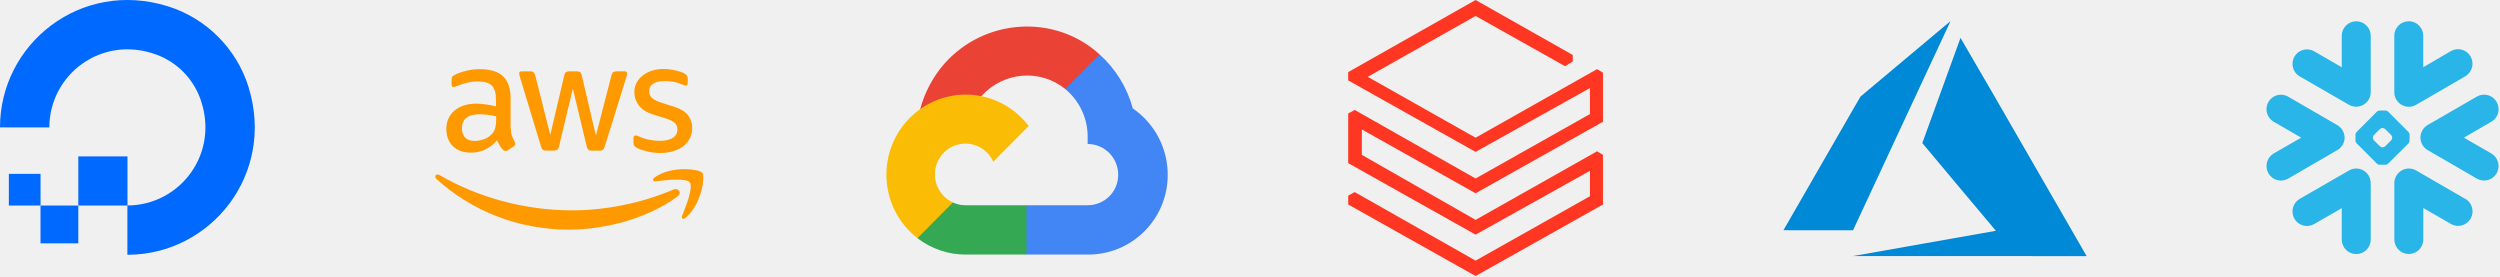
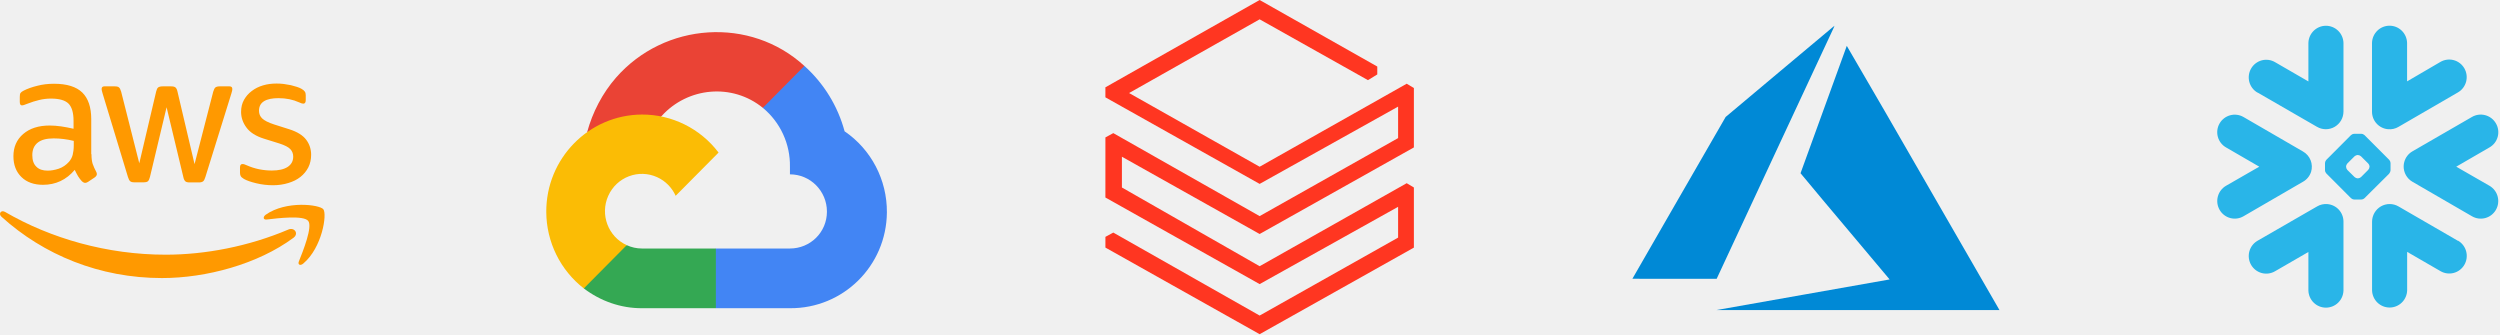
- <svg xmlns="http://www.w3.org/2000/svg" width="471" height="52" viewBox="0 0 471 52" fill="none">
-   <path fill-rule="evenodd" clip-rule="evenodd" d="M469.369 22.935L464.192 25.935L469.369 28.91C469.678 29.09 469.95 29.33 470.167 29.616C470.385 29.901 470.544 30.227 470.636 30.574C470.729 30.922 470.752 31.284 470.705 31.641C470.659 31.997 470.542 32.341 470.363 32.653C470.185 32.964 469.946 33.237 469.663 33.456C469.379 33.675 469.055 33.835 468.71 33.928C468.364 34.021 468.004 34.044 467.65 33.997C467.295 33.95 466.953 33.833 466.644 33.653L457.369 28.278C456.944 28.031 456.593 27.672 456.354 27.241C456.114 26.81 455.995 26.322 456.008 25.828C456.015 25.614 456.048 25.401 456.106 25.195C456.295 24.504 456.747 23.915 457.363 23.554L466.638 18.198C466.948 18.017 467.292 17.9 467.648 17.853C468.004 17.806 468.366 17.83 468.712 17.924C469.059 18.017 469.384 18.179 469.669 18.399C469.954 18.619 470.192 18.894 470.371 19.207C470.551 19.517 470.668 19.86 470.715 20.217C470.762 20.573 470.738 20.935 470.645 21.282C470.551 21.628 470.391 21.953 470.172 22.237C469.952 22.521 469.68 22.758 469.369 22.935ZM464.469 37.479L455.197 32.114C454.782 31.874 454.313 31.748 453.834 31.748C453.356 31.747 452.886 31.873 452.471 32.112C452.056 32.351 451.71 32.696 451.469 33.111C451.227 33.526 451.097 33.997 451.093 34.478V45.197C451.117 45.909 451.415 46.584 451.924 47.08C452.433 47.575 453.114 47.852 453.822 47.852C454.531 47.852 455.211 47.575 455.72 47.08C456.23 46.584 456.528 45.909 456.552 45.197V39.19L461.741 42.19C462.05 42.37 462.392 42.487 462.747 42.535C463.101 42.582 463.462 42.559 463.807 42.466C464.153 42.373 464.477 42.213 464.761 41.994C465.045 41.775 465.283 41.502 465.462 41.191C465.641 40.88 465.758 40.536 465.805 40.179C465.852 39.822 465.828 39.46 465.736 39.112C465.644 38.765 465.485 38.439 465.267 38.153C465.05 37.867 464.778 37.628 464.469 37.447V37.479ZM453.783 26.994L449.917 30.836C449.785 30.96 449.613 31.033 449.433 31.042H448.298C448.119 31.031 447.948 30.958 447.814 30.836L443.971 26.982C443.85 26.85 443.779 26.68 443.77 26.501V25.363C443.78 25.183 443.851 25.013 443.971 24.879L447.814 21.025C447.948 20.904 448.119 20.832 448.298 20.823H449.433C449.613 20.831 449.784 20.903 449.917 21.025L453.77 24.879C453.889 25.013 453.959 25.184 453.968 25.363V26.501C453.96 26.68 453.89 26.849 453.77 26.982L453.783 26.994ZM450.703 25.926C450.688 25.741 450.612 25.568 450.486 25.433L449.37 24.323C449.237 24.202 449.066 24.13 448.886 24.12H448.845C448.667 24.13 448.497 24.201 448.364 24.323L447.249 25.433C447.129 25.568 447.059 25.741 447.051 25.923V25.964C447.059 26.142 447.129 26.312 447.249 26.444L448.371 27.551C448.503 27.672 448.673 27.743 448.852 27.753H448.892C449.072 27.743 449.243 27.672 449.377 27.551L450.492 26.435C450.613 26.303 450.685 26.133 450.697 25.954L450.703 25.926ZM433.263 14.391L442.537 19.741C442.953 19.981 443.423 20.107 443.902 20.107C444.38 20.107 444.851 19.981 445.266 19.741C445.681 19.502 446.027 19.157 446.269 18.742C446.511 18.326 446.641 17.855 446.645 17.373V6.664C446.621 5.952 446.323 5.277 445.814 4.782C445.305 4.286 444.624 4.009 443.916 4.009C443.207 4.009 442.527 4.286 442.017 4.782C441.508 5.277 441.21 5.952 441.186 6.664V12.671L435.991 9.668C435.681 9.487 435.339 9.37 434.985 9.323C434.63 9.276 434.27 9.299 433.924 9.392C433.579 9.485 433.255 9.645 432.971 9.864C432.687 10.082 432.449 10.355 432.27 10.667C432.09 10.978 431.974 11.322 431.927 11.679C431.88 12.035 431.903 12.398 431.995 12.745C432.088 13.093 432.247 13.419 432.464 13.705C432.682 13.99 432.953 14.23 433.263 14.41V14.391ZM453.616 20.108C454.164 20.152 454.712 20.027 455.188 19.751L464.459 14.376C464.769 14.195 465.04 13.956 465.258 13.67C465.475 13.384 465.635 13.058 465.727 12.711C465.819 12.363 465.842 12.001 465.795 11.644C465.748 11.287 465.632 10.943 465.453 10.632C465.273 10.321 465.035 10.048 464.751 9.829C464.467 9.61 464.143 9.45 463.798 9.357C463.1 9.17 462.357 9.269 461.731 9.633L456.542 12.662V6.654C456.518 5.942 456.22 5.267 455.711 4.772C455.202 4.277 454.521 4 453.813 4C453.104 4 452.424 4.277 451.915 4.772C451.405 5.267 451.107 5.942 451.083 6.654V17.373C451.082 18.067 451.343 18.735 451.814 19.243C452.284 19.751 452.928 20.06 453.616 20.108ZM444.122 31.756C443.574 31.711 443.025 31.836 442.55 32.114L433.263 37.466C432.638 37.83 432.182 38.429 431.995 39.131C431.809 39.833 431.908 40.581 432.27 41.21C432.631 41.839 433.227 42.298 433.924 42.485C434.622 42.672 435.366 42.573 435.991 42.209L441.186 39.209V45.216C441.21 45.928 441.508 46.603 442.017 47.098C442.527 47.594 443.207 47.87 443.916 47.87C444.624 47.87 445.305 47.594 445.814 47.098C446.323 46.603 446.621 45.928 446.645 45.216V34.478C446.644 33.788 446.383 33.124 445.915 32.619C445.447 32.114 444.806 31.806 444.122 31.756ZM441.607 26.738C441.786 26.146 441.759 25.51 441.531 24.935C441.302 24.36 440.886 23.881 440.35 23.576L431.085 18.205C430.459 17.844 429.717 17.747 429.02 17.935C428.324 18.123 427.729 18.58 427.367 19.207C427.187 19.517 427.07 19.86 427.023 20.216C426.977 20.572 427 20.934 427.093 21.281C427.186 21.627 427.346 21.952 427.565 22.236C427.783 22.52 428.056 22.757 428.366 22.935L433.542 25.935L428.366 28.91C428.056 29.09 427.785 29.329 427.567 29.614C427.35 29.899 427.19 30.225 427.097 30.572C427.005 30.919 426.981 31.281 427.027 31.638C427.074 31.994 427.19 32.338 427.368 32.649C427.547 32.961 427.784 33.234 428.068 33.453C428.351 33.672 428.675 33.833 429.02 33.926C429.365 34.019 429.725 34.043 430.079 33.996C430.433 33.949 430.775 33.833 431.085 33.653L440.35 28.278C440.947 27.943 441.395 27.393 441.604 26.738H441.607Z" fill="#29B5E8" />
-   <path d="M362.429 45.885L375.897 43.503L376.022 43.475L369.095 35.233C366.772 32.483 364.461 29.724 362.164 26.954C362.164 26.913 369.32 7.206 369.36 7.138C373.32 13.916 377.254 20.709 381.163 27.517L393.03 48.093L393.123 48.25L349.082 48.246L362.429 45.885ZM336 43.374C336 43.362 339.262 37.694 343.253 30.779L350.51 18.2L358.966 11.104C363.616 7.206 367.434 4 367.446 4C367.416 4.119 367.371 4.234 367.313 4.342L358.125 24.037L349.114 43.379L342.557 43.386C338.949 43.391 336 43.386 336 43.374Z" fill="#0089D6" />
-   <path d="M254 30.732L278 44.206L299.544 32.181V36.97L278 49.101L255.229 36.188L254.002 36.855V38.523L278 52L302 38.528V29.174L300.881 28.505L278 41.422L256.569 29.174V24.386L278 36.411L302 22.939V13.693L300.881 13.026L278 25.944L257.686 14.476L278 3.007L294.854 12.471L296.305 11.581V10.354L278 0L254 13.585V15.145L278 28.615L299.544 16.59V21.487L278 33.627L255.229 20.713L254.002 21.381L254 30.732Z" fill="#FF3621" />
+ <svg xmlns="http://www.w3.org/2000/svg" width="389" height="52" viewBox="0 0 389 52" fill="none">
+   <path fill-rule="evenodd" clip-rule="evenodd" d="M387.369 22.935L382.192 25.935L387.369 28.91C387.678 29.09 387.95 29.33 388.167 29.616C388.385 29.901 388.544 30.227 388.636 30.574C388.729 30.922 388.752 31.284 388.705 31.641C388.659 31.997 388.542 32.341 388.363 32.653C388.185 32.964 387.946 33.237 387.663 33.456C387.379 33.675 387.055 33.835 386.71 33.928C386.364 34.021 386.004 34.044 385.65 33.997C385.295 33.95 384.953 33.833 384.644 33.653L375.369 28.278C374.944 28.031 374.593 27.672 374.354 27.241C374.114 26.81 373.995 26.322 374.008 25.828C374.015 25.614 374.048 25.401 374.106 25.195C374.295 24.504 374.747 23.915 375.363 23.554L384.638 18.198C384.948 18.017 385.292 17.9 385.648 17.853C386.004 17.806 386.366 17.83 386.712 17.924C387.059 18.017 387.384 18.179 387.669 18.399C387.954 18.619 388.192 18.894 388.371 19.207C388.551 19.517 388.668 19.86 388.715 20.217C388.762 20.573 388.738 20.935 388.645 21.282C388.551 21.628 388.391 21.953 388.172 22.237C387.952 22.521 387.68 22.758 387.369 22.935ZM382.469 37.479L373.197 32.114C372.782 31.874 372.313 31.748 371.834 31.748C371.356 31.747 370.886 31.873 370.471 32.112C370.056 32.351 369.71 32.696 369.469 33.111C369.227 33.526 369.097 33.997 369.093 34.478V45.197C369.117 45.909 369.415 46.584 369.924 47.08C370.433 47.575 371.114 47.852 371.822 47.852C372.531 47.852 373.211 47.575 373.72 47.08C374.23 46.584 374.528 45.909 374.552 45.197V39.19L379.741 42.19C380.05 42.37 380.392 42.487 380.747 42.535C381.101 42.582 381.462 42.559 381.807 42.466C382.153 42.373 382.477 42.213 382.761 41.994C383.045 41.775 383.283 41.502 383.462 41.191C383.641 40.88 383.758 40.536 383.805 40.179C383.852 39.822 383.828 39.46 383.736 39.112C383.644 38.765 383.485 38.439 383.267 38.153C383.05 37.867 382.778 37.628 382.469 37.447V37.479ZM371.783 26.994L367.917 30.836C367.785 30.96 367.613 31.033 367.433 31.042H366.298C366.119 31.031 365.948 30.958 365.814 30.836L361.971 26.982C361.85 26.85 361.779 26.68 361.77 26.501V25.363C361.78 25.183 361.851 25.013 361.971 24.879L365.814 21.025C365.948 20.904 366.119 20.832 366.298 20.823H367.433C367.613 20.831 367.784 20.903 367.917 21.025L371.77 24.879C371.889 25.013 371.959 25.184 371.968 25.363V26.501C371.96 26.68 371.89 26.849 371.77 26.982L371.783 26.994ZM368.703 25.926C368.688 25.741 368.612 25.568 368.486 25.433L367.37 24.323C367.237 24.202 367.066 24.13 366.886 24.12H366.845C366.667 24.13 366.497 24.201 366.364 24.323L365.249 25.433C365.129 25.568 365.059 25.741 365.051 25.923V25.964C365.059 26.142 365.129 26.312 365.249 26.444L366.371 27.551C366.503 27.672 366.673 27.743 366.852 27.753H366.892C367.072 27.743 367.243 27.672 367.377 27.551L368.492 26.435C368.613 26.303 368.685 26.133 368.697 25.954L368.703 25.926ZM351.263 14.391L360.537 19.741C360.953 19.981 361.423 20.107 361.902 20.107C362.38 20.107 362.851 19.981 363.266 19.741C363.681 19.502 364.027 19.157 364.269 18.742C364.511 18.326 364.641 17.855 364.645 17.373V6.664C364.621 5.952 364.323 5.277 363.814 4.782C363.305 4.286 362.624 4.009 361.916 4.009C361.207 4.009 360.527 4.286 360.017 4.782C359.508 5.277 359.21 5.952 359.186 6.664V12.671L353.991 9.668C353.681 9.487 353.339 9.37 352.985 9.323C352.63 9.276 352.27 9.299 351.924 9.392C351.579 9.485 351.255 9.645 350.971 9.864C350.687 10.082 350.449 10.355 350.27 10.667C350.09 10.978 349.974 11.322 349.927 11.679C349.88 12.035 349.903 12.398 349.995 12.745C350.088 13.093 350.247 13.419 350.464 13.705C350.682 13.99 350.953 14.23 351.263 14.41V14.391ZM371.616 20.108C372.164 20.152 372.712 20.027 373.188 19.751L382.459 14.376C382.769 14.195 383.04 13.956 383.258 13.67C383.475 13.384 383.635 13.058 383.727 12.711C383.819 12.363 383.842 12.001 383.795 11.644C383.748 11.287 383.632 10.943 383.453 10.632C383.273 10.321 383.035 10.048 382.751 9.829C382.467 9.61 382.143 9.45 381.798 9.357C381.1 9.17 380.357 9.269 379.731 9.633L374.542 12.662V6.654C374.518 5.942 374.22 5.267 373.711 4.772C373.202 4.277 372.521 4 371.813 4C371.104 4 370.424 4.277 369.915 4.772C369.405 5.267 369.107 5.942 369.083 6.654V17.373C369.082 18.067 369.343 18.735 369.814 19.243C370.284 19.751 370.928 20.06 371.616 20.108ZM362.122 31.756C361.574 31.711 361.025 31.836 360.55 32.114L351.263 37.466C350.638 37.83 350.182 38.429 349.995 39.131C349.809 39.833 349.908 40.581 350.27 41.21C350.631 41.839 351.227 42.298 351.924 42.485C352.622 42.672 353.366 42.573 353.991 42.209L359.186 39.209V45.216C359.21 45.928 359.508 46.603 360.017 47.098C360.527 47.594 361.207 47.87 361.916 47.87C362.624 47.87 363.305 47.594 363.814 47.098C364.323 46.603 364.621 45.928 364.645 45.216V34.478C364.644 33.788 364.383 33.124 363.915 32.619C363.447 32.114 362.806 31.806 362.122 31.756ZM359.607 26.738C359.786 26.146 359.759 25.51 359.531 24.935C359.302 24.36 358.886 23.881 358.35 23.576L349.085 18.205C348.459 17.844 347.717 17.747 347.02 17.935C346.324 18.123 345.729 18.58 345.367 19.207C345.187 19.517 345.07 19.86 345.023 20.216C344.977 20.572 345 20.934 345.093 21.281C345.186 21.627 345.346 21.952 345.565 22.236C345.783 22.52 346.056 22.757 346.366 22.935L351.542 25.935L346.366 28.91C346.056 29.09 345.785 29.329 345.567 29.614C345.35 29.899 345.19 30.225 345.097 30.572C345.005 30.919 344.981 31.281 345.027 31.638C345.074 31.994 345.19 32.338 345.368 32.649C345.547 32.961 345.784 33.234 346.068 33.453C346.351 33.672 346.675 33.833 347.02 33.926C347.365 34.019 347.725 34.043 348.079 33.996C348.433 33.949 348.775 33.833 349.085 33.653L358.35 28.278C358.947 27.943 359.395 27.393 359.604 26.738H359.607Z" fill="#29B5E8" />
+   <path d="M280.429 45.885L293.897 43.503L294.022 43.475L287.095 35.233C284.772 32.483 282.461 29.724 280.164 26.954C280.164 26.913 287.32 7.206 287.36 7.138C291.32 13.916 295.254 20.709 299.163 27.517L311.03 48.093L311.123 48.25L267.082 48.246L280.429 45.885ZM254 43.374C254 43.362 257.262 37.694 261.253 30.779L268.51 18.2L276.966 11.104C281.616 7.206 285.434 4 285.446 4C285.416 4.119 285.371 4.234 285.313 4.342L276.125 24.037L267.114 43.379L260.557 43.386C256.949 43.391 254 43.386 254 43.374Z" fill="#0089D6" />
+   <path d="M172 30.732L196 44.206L217.544 32.181V36.97L196 49.101L173.229 36.188L172.002 36.855V38.523L196 52L220 38.528V29.174L218.881 28.505L196 41.422L174.569 29.174V24.386L196 36.411L220 22.939V13.693L218.881 13.026L196 25.944L175.686 14.476L196 3.007L212.854 12.471L214.305 11.581V10.354L196 0L172 13.585V15.145L196 28.615L217.544 16.59V21.487L196 33.627L173.229 20.713L172.002 21.381L172 30.732Z" fill="#FF3621" />
  <g clip-path="url(#clip0_144_116)">
-     <path d="M202.247 16.86L206.855 12.215L207.162 10.259C198.766 2.562 185.421 3.435 177.853 12.08C175.751 14.481 174.191 17.475 173.359 20.566L175.009 20.332L184.223 18.8L184.935 18.066C189.033 13.528 195.963 12.917 200.696 16.779L202.247 16.86Z" fill="#EA4335" />
-     <path d="M213.418 20.43C212.359 16.498 210.185 12.963 207.162 10.259L200.696 16.779C203.426 19.028 204.982 22.417 204.915 25.971V27.128C208.093 27.128 210.67 29.726 210.67 32.93C210.67 36.135 208.093 38.667 204.915 38.667H193.389L192.258 39.906V46.865L193.389 47.957H204.915C213.182 48.022 219.936 41.383 220 33.048C220.039 27.996 217.568 23.26 213.418 20.43Z" fill="#4285F4" />
-     <path d="M181.879 47.957H193.389V38.667H181.879C181.059 38.667 180.265 38.489 179.519 38.146L177.886 38.651L173.247 43.296L172.843 44.877C175.445 46.858 178.619 47.972 181.879 47.957Z" fill="#34A853" />
-     <path d="M181.879 17.822C173.612 17.872 166.951 24.669 167 33.004C167.028 37.658 169.184 42.04 172.843 44.877L179.519 38.146C176.623 36.826 175.336 33.389 176.644 30.469C177.953 27.549 181.362 26.251 184.258 27.571C185.534 28.152 186.556 29.183 187.133 30.469L193.809 23.738C190.969 19.994 186.555 17.805 181.879 17.822Z" fill="#FBBC05" />
+     <path d="M120.247 16.86L124.855 12.215L125.162 10.259C116.766 2.562 103.421 3.435 95.853 12.08C93.751 14.481 92.191 17.475 91.359 20.566L93.009 20.332L102.223 18.8L102.935 18.066C107.033 13.528 113.963 12.917 118.696 16.779L120.247 16.86Z" fill="#EA4335" />
+     <path d="M131.418 20.43C130.359 16.498 128.185 12.963 125.162 10.259L118.696 16.779C121.426 19.028 122.982 22.417 122.915 25.971V27.128C126.093 27.128 128.67 29.726 128.67 32.93C128.67 36.135 126.093 38.667 122.915 38.667H111.389L110.258 39.906V46.865L111.389 47.957H122.915C131.182 48.022 137.936 41.383 138 33.048C138.039 27.996 135.568 23.26 131.418 20.43Z" fill="#4285F4" />
+     <path d="M99.879 47.957H111.389V38.667H99.879C99.059 38.667 98.265 38.489 97.519 38.146L95.886 38.651L91.247 43.296L90.843 44.877C93.445 46.858 96.619 47.972 99.879 47.957Z" fill="#34A853" />
+     <path d="M99.879 17.822C91.612 17.872 84.951 24.669 85 33.004C85.028 37.658 87.184 42.04 90.843 44.877L97.519 38.146C94.623 36.826 93.336 33.389 94.644 30.469C95.953 27.549 99.362 26.251 102.258 27.571C103.534 28.152 104.556 29.183 105.133 30.469L111.809 23.738C108.969 19.994 104.555 17.805 99.879 17.822Z" fill="#FBBC05" />
  </g>
-   <path d="M123.493 34.16C125.29 33.941 129.254 33.469 129.96 34.378C130.665 35.271 129.17 39.025 128.498 40.691C128.297 41.196 128.734 41.398 129.187 41.011C132.143 38.519 132.916 33.318 132.311 32.56C131.706 31.82 126.516 31.18 123.358 33.402C122.871 33.755 122.955 34.227 123.493 34.16Z" fill="#FF9900" />
-   <path d="M107.2 43.266C114.104 43.266 122.132 41.095 127.658 37.004C128.565 36.331 127.776 35.304 126.852 35.725C120.654 38.351 113.919 39.63 107.788 39.63C98.701 39.63 89.916 37.122 82.795 32.981C82.173 32.611 81.703 33.251 82.224 33.722C88.808 39.681 97.525 43.266 107.2 43.266Z" fill="#FF9900" />
-   <path d="M96.232 23.992C96.232 24.615 96.299 25.12 96.416 25.49C96.566 25.907 96.746 26.312 96.954 26.702C97.038 26.837 97.072 26.972 97.072 27.09C97.072 27.258 96.971 27.427 96.752 27.595L95.694 28.302C95.543 28.402 95.392 28.453 95.258 28.453C95.09 28.453 94.922 28.369 94.754 28.217C94.527 27.974 94.325 27.709 94.149 27.426C93.961 27.103 93.787 26.771 93.628 26.433C92.318 27.982 90.672 28.756 88.69 28.756C87.279 28.756 86.154 28.352 85.331 27.544C84.508 26.736 84.088 25.658 84.088 24.312C84.088 22.881 84.592 21.72 85.616 20.844C86.641 19.969 88.002 19.531 89.732 19.531C90.303 19.531 90.891 19.582 91.512 19.666C92.133 19.75 92.772 19.885 93.444 20.036V18.807C93.444 17.528 93.175 16.636 92.654 16.114C92.117 15.592 91.21 15.34 89.916 15.34C89.329 15.34 88.724 15.407 88.102 15.559C87.485 15.706 86.879 15.897 86.288 16.131C86.097 16.217 85.901 16.29 85.7 16.35C85.583 16.383 85.499 16.4 85.431 16.4C85.197 16.4 85.079 16.232 85.079 15.879V15.054C85.079 14.784 85.113 14.582 85.197 14.465C85.28 14.347 85.431 14.229 85.667 14.111C86.255 13.808 86.96 13.556 87.783 13.353C88.606 13.135 89.48 13.033 90.403 13.033C92.402 13.033 93.863 13.488 94.804 14.397C95.728 15.306 96.198 16.687 96.198 18.538V23.992H96.232ZM89.413 26.551C89.967 26.551 90.538 26.45 91.142 26.248C91.747 26.046 92.285 25.675 92.738 25.171C93.007 24.851 93.208 24.497 93.309 24.093C93.41 23.689 93.477 23.201 93.477 22.629V21.922C92.968 21.798 92.452 21.702 91.932 21.636C91.408 21.569 90.881 21.535 90.353 21.534C89.228 21.534 88.405 21.753 87.85 22.208C87.296 22.663 87.027 23.302 87.027 24.144C87.027 24.935 87.229 25.524 87.649 25.928C88.052 26.349 88.64 26.551 89.412 26.551H89.413ZM102.9 28.369C102.598 28.369 102.396 28.318 102.262 28.201C102.127 28.099 102.01 27.864 101.909 27.544L97.962 14.532C97.861 14.195 97.811 13.976 97.811 13.858C97.811 13.589 97.945 13.438 98.214 13.438H99.86C100.179 13.438 100.398 13.488 100.515 13.606C100.649 13.707 100.75 13.943 100.851 14.263L103.673 25.406L106.293 14.263C106.377 13.926 106.478 13.707 106.612 13.606C106.746 13.505 106.981 13.438 107.284 13.438H108.628C108.947 13.438 109.165 13.488 109.3 13.606C109.434 13.707 109.551 13.943 109.618 14.263L112.272 25.541L115.178 14.263C115.279 13.926 115.396 13.707 115.514 13.606C115.648 13.505 115.867 13.438 116.169 13.438H117.731C118 13.438 118.151 13.572 118.151 13.858C118.151 13.943 118.134 14.027 118.117 14.128C118.091 14.271 118.052 14.412 118 14.549L113.952 27.561C113.851 27.898 113.734 28.116 113.599 28.218C113.465 28.319 113.247 28.386 112.961 28.386H111.517C111.197 28.386 110.979 28.335 110.845 28.218C110.711 28.1 110.593 27.881 110.526 27.544L107.922 16.687L105.335 27.528C105.251 27.864 105.151 28.083 105.016 28.201C104.882 28.319 104.647 28.369 104.345 28.369L102.9 28.369ZM124.483 28.823C123.61 28.823 122.736 28.722 121.897 28.521C121.057 28.318 120.402 28.099 119.965 27.847C119.696 27.695 119.512 27.527 119.444 27.376C119.379 27.227 119.345 27.067 119.344 26.904V26.046C119.344 25.692 119.478 25.524 119.73 25.524C119.831 25.524 119.931 25.541 120.032 25.574C120.133 25.608 120.284 25.675 120.452 25.743C121.046 26.004 121.665 26.202 122.3 26.332C122.972 26.466 123.627 26.534 124.299 26.534C125.357 26.534 126.18 26.349 126.751 25.978C127.322 25.608 127.624 25.07 127.624 24.379C127.624 23.908 127.473 23.521 127.171 23.201C126.869 22.881 126.297 22.595 125.474 22.326L123.039 21.568C121.813 21.181 120.906 20.609 120.352 19.851C119.797 19.11 119.512 18.285 119.512 17.41C119.512 16.703 119.663 16.08 119.965 15.542C120.267 15.003 120.671 14.532 121.175 14.162C121.678 13.774 122.249 13.488 122.921 13.286C123.593 13.084 124.299 13 125.038 13C125.407 13 125.794 13.017 126.163 13.067C126.549 13.118 126.902 13.185 127.255 13.253C127.591 13.337 127.91 13.421 128.212 13.521C128.515 13.623 128.75 13.724 128.918 13.825C129.153 13.96 129.321 14.094 129.422 14.246C129.522 14.38 129.573 14.566 129.573 14.801V15.592C129.573 15.946 129.438 16.131 129.187 16.131C129.052 16.131 128.834 16.064 128.548 15.929C127.591 15.492 126.516 15.273 125.323 15.273C124.366 15.273 123.61 15.424 123.089 15.744C122.569 16.064 122.3 16.552 122.3 17.242C122.3 17.714 122.468 18.117 122.804 18.437C123.14 18.757 123.761 19.077 124.651 19.363L127.036 20.121C128.246 20.508 129.119 21.047 129.64 21.737C130.161 22.427 130.413 23.218 130.413 24.094C130.413 24.817 130.262 25.474 129.976 26.046C129.674 26.618 129.271 27.123 128.75 27.528C128.229 27.948 127.608 28.251 126.885 28.47C126.13 28.706 125.34 28.823 124.483 28.823Z" fill="#FF9900" />
-   <path d="M24 48V38.706C33.865 38.706 41.49 28.942 37.725 18.572C36.33 14.732 33.267 11.667 29.425 10.273C19.056 6.51 9.297 14.135 9.295 23.997L9.294 24H0C0 8.285 15.183 -3.951 31.649 1.191C38.845 3.436 44.563 9.154 46.809 16.35C51.951 32.819 39.714 48 24 48Z" fill="#0069FF" />
-   <path fill-rule="evenodd" clip-rule="evenodd" d="M24.022 38.729H14.755V29.464L14.757 29.462H24.02L24.022 29.464V38.729Z" fill="#0069FF" />
-   <path fill-rule="evenodd" clip-rule="evenodd" d="M14.753 45.849H7.634L7.633 45.847V38.728H14.755V45.847L14.753 45.849Z" fill="#0069FF" />
-   <path fill-rule="evenodd" clip-rule="evenodd" d="M7.638 38.729H1.67L1.667 38.727V32.763L1.67 32.758H7.635L7.638 32.759V38.729Z" fill="#0069FF" />
+   <path d="M41.493 34.16C43.29 33.941 47.254 33.469 47.96 34.378C48.665 35.271 47.17 39.025 46.498 40.691C46.297 41.196 46.733 41.398 47.187 41.011C50.143 38.519 50.916 33.318 50.311 32.56C49.706 31.82 44.516 31.18 41.358 33.402C40.871 33.755 40.955 34.227 41.493 34.16Z" fill="#FF9900" />
+   <path d="M25.2 43.266C32.103 43.266 40.132 41.095 45.658 37.004C46.565 36.331 45.776 35.304 44.852 35.725C38.654 38.351 31.919 39.63 25.788 39.63C16.701 39.63 7.917 37.122 0.795 32.981C0.173 32.611 -0.297 33.251 0.224 33.722C6.808 39.681 15.525 43.266 25.2 43.266Z" fill="#FF9900" />
+   <path d="M14.232 23.992C14.232 24.615 14.299 25.12 14.416 25.49C14.566 25.907 14.745 26.312 14.954 26.702C15.038 26.837 15.072 26.972 15.072 27.09C15.072 27.258 14.971 27.427 14.752 27.595L13.694 28.302C13.543 28.402 13.392 28.453 13.258 28.453C13.089 28.453 12.922 28.369 12.754 28.217C12.527 27.974 12.325 27.709 12.149 27.426C11.961 27.103 11.787 26.771 11.628 26.433C10.318 27.982 8.672 28.756 6.69 28.756C5.279 28.756 4.154 28.352 3.331 27.544C2.508 26.736 2.088 25.658 2.088 24.312C2.088 22.881 2.592 21.72 3.616 20.844C4.641 19.969 6.002 19.531 7.732 19.531C8.303 19.531 8.891 19.582 9.512 19.666C10.133 19.75 10.772 19.885 11.444 20.036V18.807C11.444 17.528 11.175 16.636 10.654 16.114C10.117 15.592 9.21 15.34 7.916 15.34C7.328 15.34 6.724 15.407 6.102 15.559C5.485 15.706 4.879 15.897 4.288 16.131C4.097 16.217 3.901 16.29 3.7 16.35C3.583 16.383 3.499 16.4 3.431 16.4C3.197 16.4 3.079 16.232 3.079 15.879V15.054C3.079 14.784 3.113 14.582 3.197 14.465C3.28 14.347 3.431 14.229 3.667 14.111C4.255 13.808 4.96 13.556 5.783 13.353C6.606 13.135 7.48 13.033 8.403 13.033C10.402 13.033 11.863 13.488 12.804 14.397C13.728 15.306 14.198 16.687 14.198 18.538V23.992H14.232ZM7.413 26.551C7.967 26.551 8.538 26.45 9.143 26.248C9.747 26.046 10.285 25.675 10.738 25.171C11.007 24.851 11.208 24.497 11.309 24.093C11.41 23.689 11.477 23.201 11.477 22.629V21.922C10.968 21.798 10.452 21.702 9.932 21.636C9.408 21.569 8.881 21.535 8.353 21.534C7.228 21.534 6.405 21.753 5.85 22.208C5.296 22.663 5.027 23.302 5.027 24.144C5.027 24.935 5.229 25.524 5.649 25.928C6.052 26.349 6.64 26.551 7.412 26.551H7.413ZM20.9 28.369C20.598 28.369 20.396 28.318 20.262 28.201C20.128 28.099 20.01 27.864 19.909 27.544L15.962 14.532C15.861 14.195 15.811 13.976 15.811 13.858C15.811 13.589 15.945 13.438 16.214 13.438H17.86C18.179 13.438 18.398 13.488 18.515 13.606C18.649 13.707 18.75 13.943 18.851 14.263L21.673 25.406L24.293 14.263C24.377 13.926 24.477 13.707 24.612 13.606C24.747 13.505 24.981 13.438 25.284 13.438H26.628C26.947 13.438 27.165 13.488 27.299 13.606C27.434 13.707 27.551 13.943 27.619 14.263L30.272 25.541L33.178 14.263C33.279 13.926 33.396 13.707 33.514 13.606C33.648 13.505 33.867 13.438 34.169 13.438H35.731C36 13.438 36.151 13.572 36.151 13.858C36.151 13.943 36.135 14.027 36.117 14.128C36.091 14.271 36.052 14.412 36 14.549L31.952 27.561C31.851 27.898 31.734 28.116 31.599 28.218C31.465 28.319 31.247 28.386 30.961 28.386H29.517C29.197 28.386 28.979 28.335 28.845 28.218C28.71 28.1 28.593 27.881 28.526 27.544L25.922 16.687L23.335 27.528C23.251 27.864 23.151 28.083 23.016 28.201C22.882 28.319 22.647 28.369 22.345 28.369L20.9 28.369ZM42.483 28.823C41.61 28.823 40.736 28.722 39.897 28.521C39.057 28.318 38.402 28.099 37.965 27.847C37.696 27.695 37.512 27.527 37.444 27.376C37.379 27.227 37.345 27.067 37.344 26.904V26.046C37.344 25.692 37.478 25.524 37.73 25.524C37.831 25.524 37.931 25.541 38.032 25.574C38.133 25.608 38.284 25.675 38.452 25.743C39.045 26.004 39.665 26.202 40.3 26.332C40.972 26.466 41.627 26.534 42.299 26.534C43.357 26.534 44.18 26.349 44.751 25.978C45.322 25.608 45.624 25.07 45.624 24.379C45.624 23.908 45.473 23.521 45.171 23.201C44.869 22.881 44.297 22.595 43.474 22.326L41.039 21.568C39.813 21.181 38.906 20.609 38.352 19.851C37.797 19.11 37.512 18.285 37.512 17.41C37.512 16.703 37.663 16.08 37.965 15.542C38.267 15.003 38.67 14.532 39.175 14.162C39.678 13.774 40.249 13.488 40.921 13.286C41.593 13.084 42.299 13 43.038 13C43.407 13 43.794 13.017 44.163 13.067C44.549 13.118 44.902 13.185 45.255 13.253C45.591 13.337 45.91 13.421 46.212 13.521C46.514 13.623 46.75 13.724 46.918 13.825C47.153 13.96 47.321 14.094 47.422 14.246C47.523 14.38 47.573 14.566 47.573 14.801V15.592C47.573 15.946 47.438 16.131 47.187 16.131C47.052 16.131 46.834 16.064 46.548 15.929C45.591 15.492 44.516 15.273 43.323 15.273C42.366 15.273 41.61 15.424 41.09 15.744C40.569 16.064 40.3 16.552 40.3 17.242C40.3 17.714 40.468 18.117 40.804 18.437C41.14 18.757 41.761 19.077 42.651 19.363L45.036 20.121C46.246 20.508 47.119 21.047 47.64 21.737C48.161 22.427 48.413 23.218 48.413 24.094C48.413 24.817 48.261 25.474 47.976 26.046C47.674 26.618 47.271 27.123 46.75 27.528C46.229 27.948 45.608 28.251 44.885 28.47C44.13 28.706 43.34 28.823 42.483 28.823Z" fill="#FF9900" />
  <defs>
    <clipPath id="clip0_144_116">
-       <rect width="53" height="43" fill="white" transform="translate(167 5)" />
+       <rect width="53" height="43" fill="white" transform="translate(85 5)" />
    </clipPath>
  </defs>
</svg>
